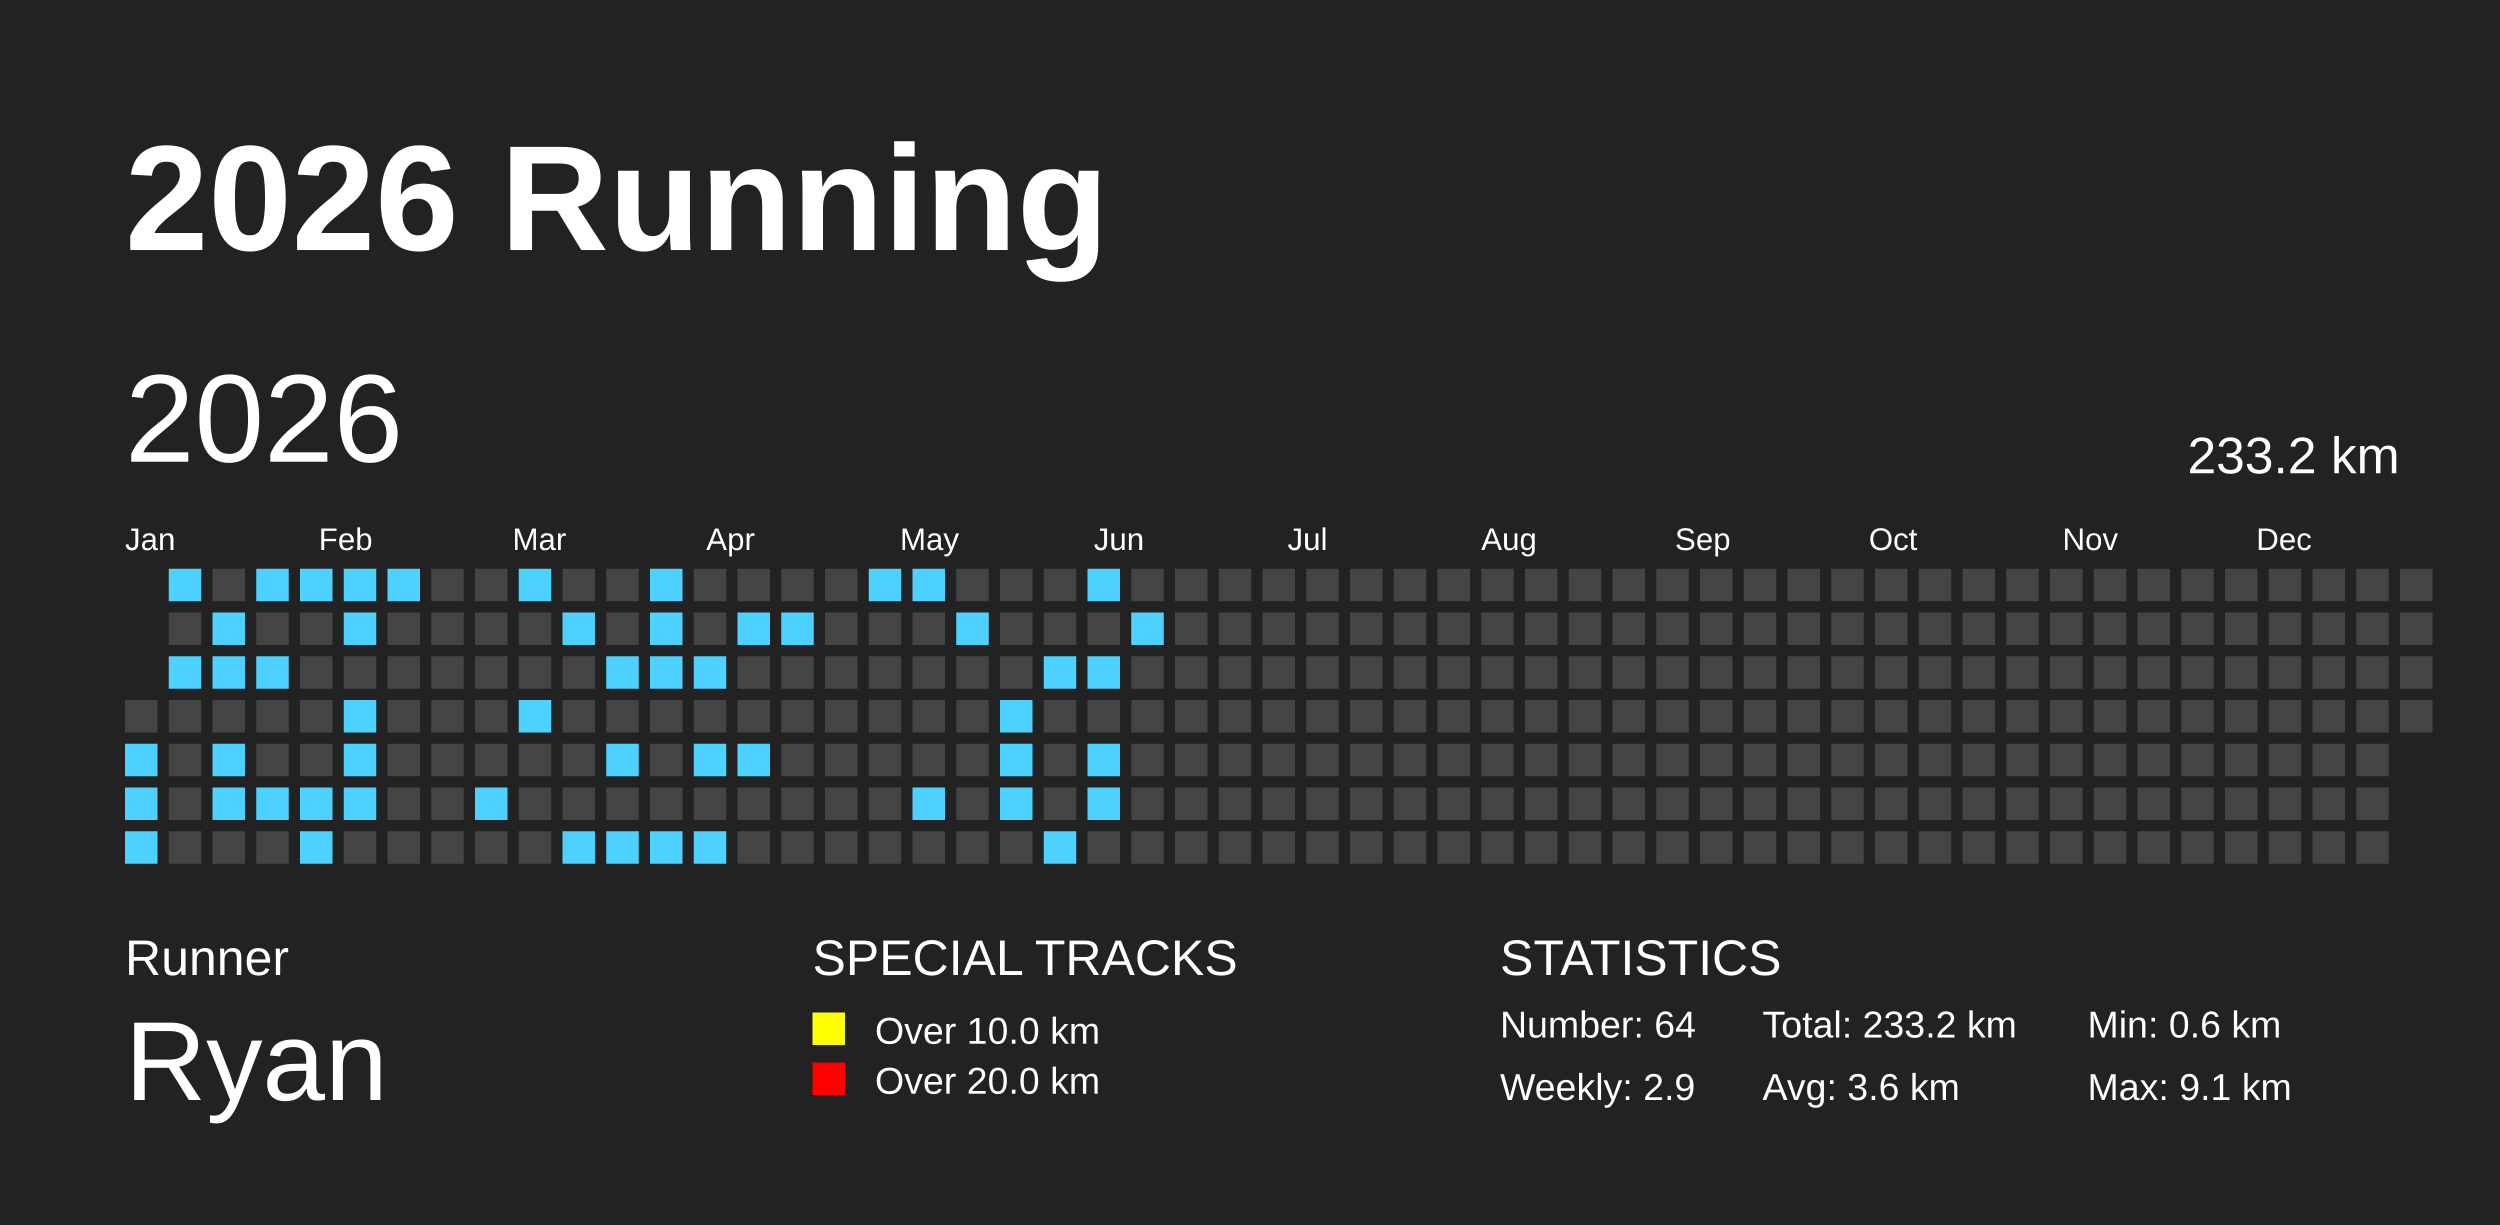
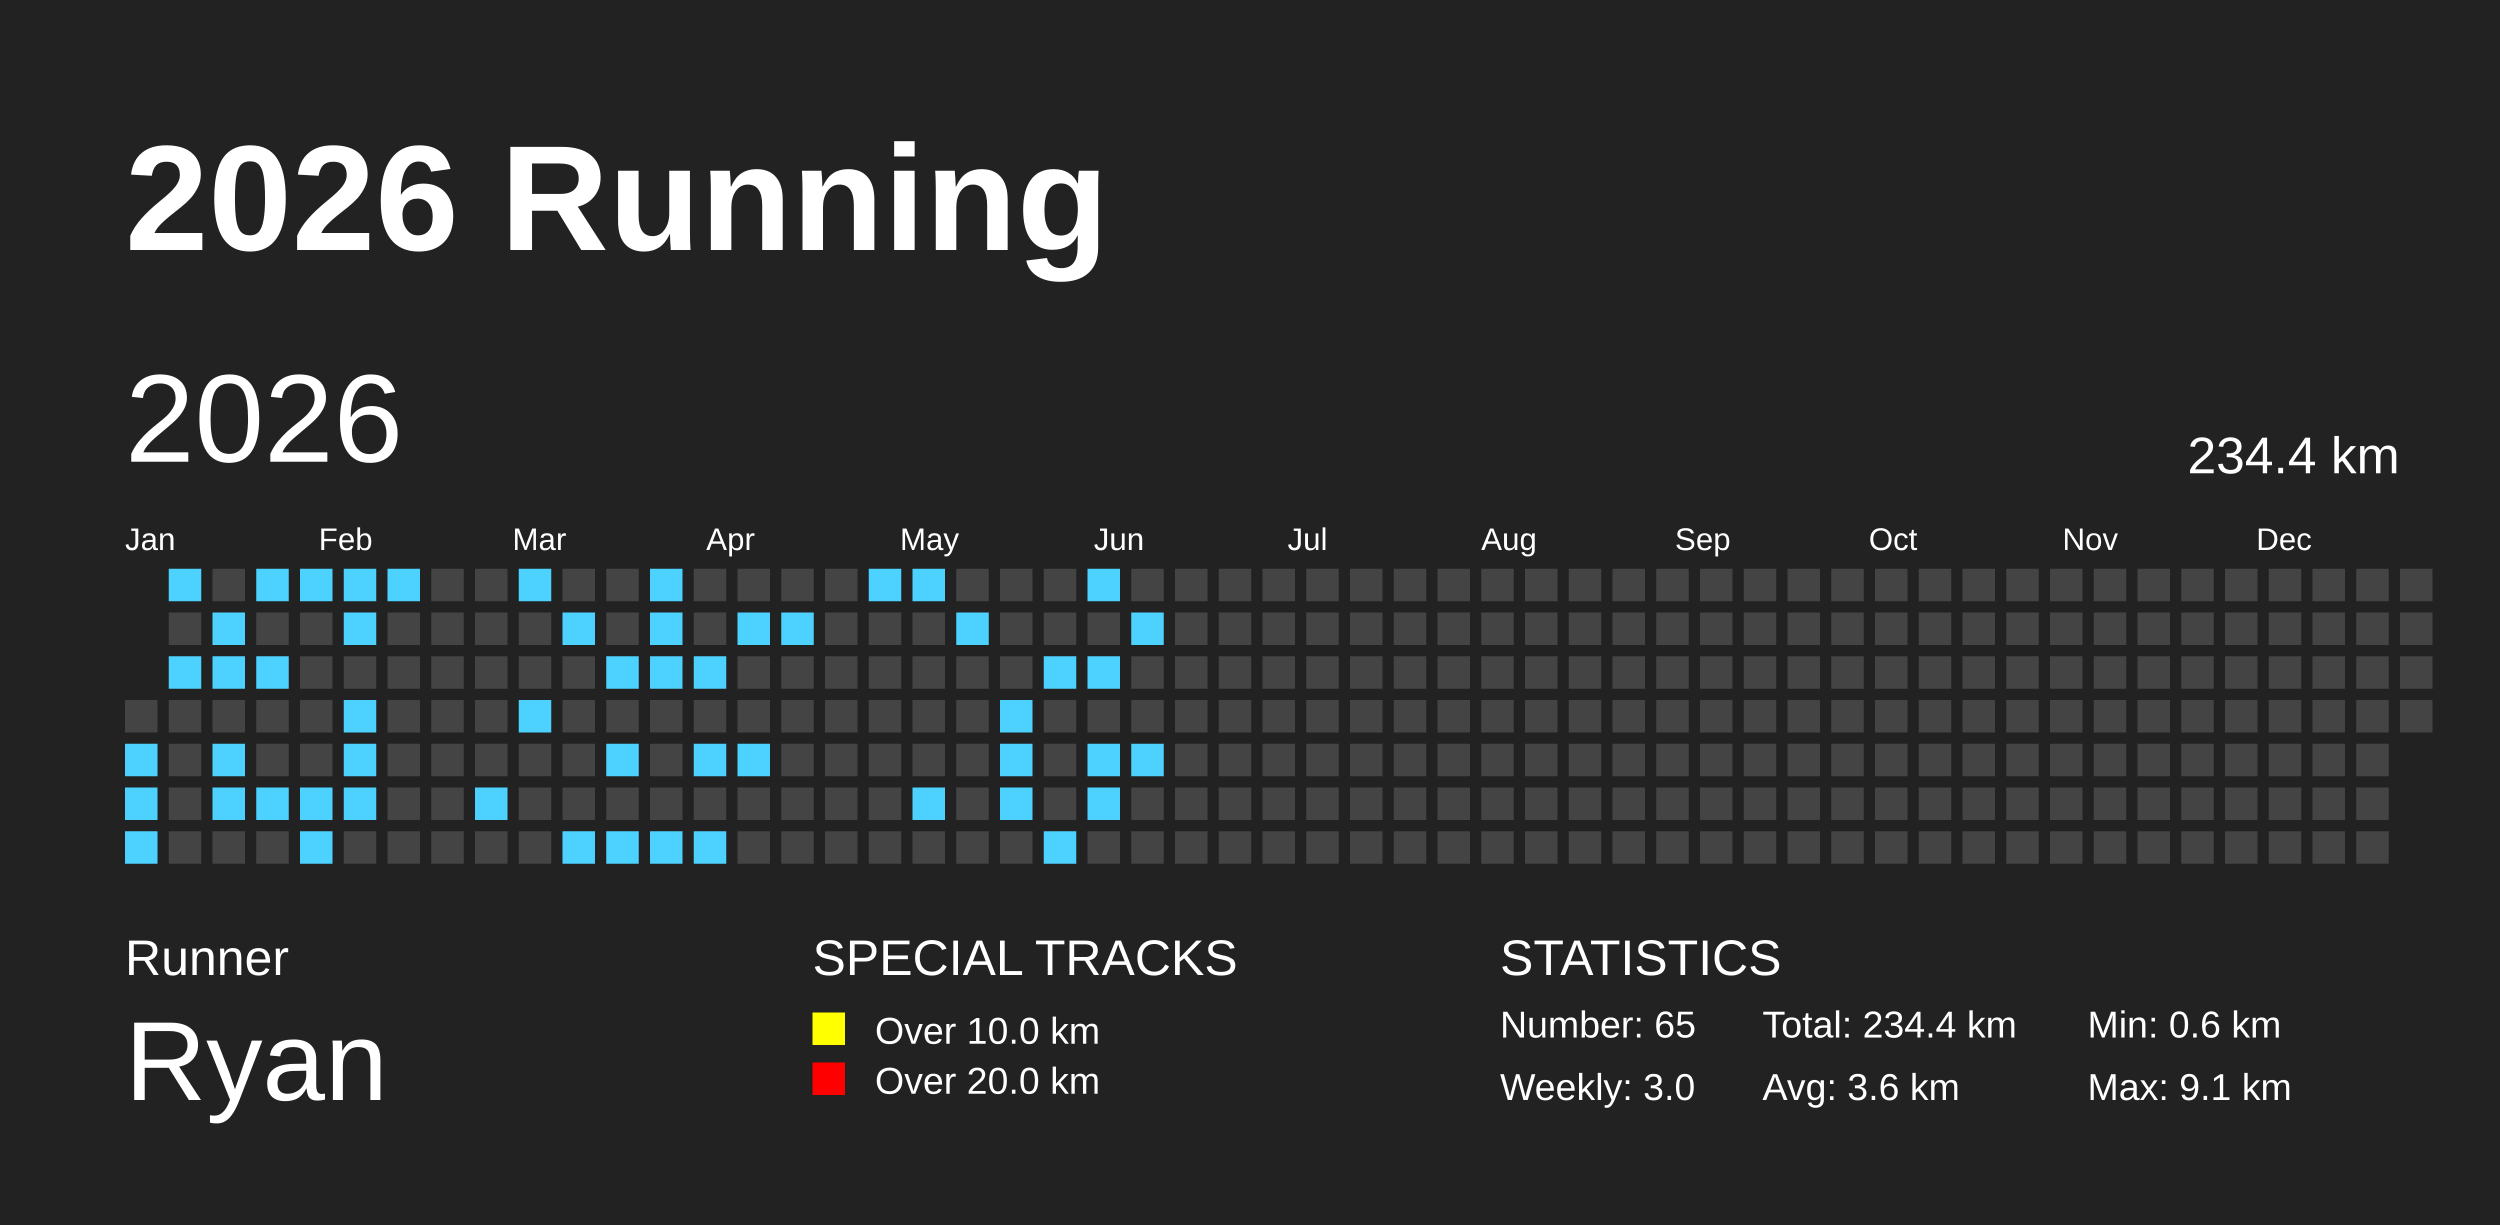
<svg xmlns="http://www.w3.org/2000/svg" baseProfile="full" height="98mm" version="1.1" viewBox="0,0,200,98" width="200mm">
  <defs />
  <rect fill="#222222" height="98" width="200" x="0" y="0" />
  <text fill="#FFFFFF" style="font-size:12px; font-family:Arial; font-weight:bold;" x="10" y="20">2026 Running</text>
  <text fill="#FFFFFF" style="font-size:4px; font-family:Arial" x="10" y="78">Runner</text>
  <text fill="#FFFFFF" style="font-size:9px; font-family:Arial" x="10" y="88">Ryan</text>
  <text fill="#FFFFFF" style="font-size:4px; font-family:Arial" x="65" y="78">SPECIAL TRACKS</text>
  <rect fill="yellow" height="2.6" width="2.6" x="65" y="81" />
  <text fill="#FFFFFF" style="font-size:3px; font-family:Arial" x="70" y="83.5">Over 10.0 km</text>
  <rect fill="red" height="2.6" width="2.6" x="65" y="85" />
  <text fill="#FFFFFF" style="font-size:3px; font-family:Arial" x="70" y="87.5">Over 20.0 km</text>
  <text fill="#FFFFFF" style="font-size:4px; font-family:Arial" x="120" y="78">STATISTICS</text>
-   <text fill="#FFFFFF" style="font-size:3px; font-family:Arial" x="120" y="83">Number: 64</text>
-   <text fill="#FFFFFF" style="font-size:3px; font-family:Arial" x="120" y="88">Weekly: 2.9</text>
-   <text fill="#FFFFFF" style="font-size:3px; font-family:Arial" x="141" y="83">Total: 233.2 km</text>
+   <text fill="#FFFFFF" style="font-size:3px; font-family:Arial" x="120" y="83">Number: 65</text>
+   <text fill="#FFFFFF" style="font-size:3px; font-family:Arial" x="120" y="88">Weekly: 3.0</text>
+   <text fill="#FFFFFF" style="font-size:3px; font-family:Arial" x="141" y="83">Total: 234.4 km</text>
  <text fill="#FFFFFF" style="font-size:3px; font-family:Arial" x="141" y="88">Avg: 3.6 km</text>
  <text fill="#FFFFFF" style="font-size:3px; font-family:Arial" x="167" y="83">Min: 0.6 km</text>
  <text fill="#FFFFFF" style="font-size:3px; font-family:Arial" x="167" y="88">Max: 9.1 km</text>
  <text dominant-baseline="hanging" fill="#FFFFFF" style="font-size:10.0px; font-family:Arial;" x="10" y="30">2026</text>
-   <text dominant-baseline="hanging" fill="#FFFFFF" style="font-size:4.125px; font-family:Arial;" x="175" y="35">233.2 km</text>
+   <text dominant-baseline="hanging" fill="#FFFFFF" style="font-size:4.125px; font-family:Arial;" x="175" y="35">234.4 km</text>
  <text fill="#FFFFFF" style="font-size:2.5px; font-family:Arial" x="10.0" y="44">Jan</text>
  <text fill="#FFFFFF" style="font-size:2.5px; font-family:Arial" x="25.5" y="44">Feb</text>
  <text fill="#FFFFFF" style="font-size:2.5px; font-family:Arial" x="41.0" y="44">Mar</text>
  <text fill="#FFFFFF" style="font-size:2.5px; font-family:Arial" x="56.5" y="44">Apr</text>
  <text fill="#FFFFFF" style="font-size:2.5px; font-family:Arial" x="72.0" y="44">May</text>
  <text fill="#FFFFFF" style="font-size:2.5px; font-family:Arial" x="87.5" y="44">Jun</text>
  <text fill="#FFFFFF" style="font-size:2.5px; font-family:Arial" x="103.0" y="44">Jul</text>
  <text fill="#FFFFFF" style="font-size:2.5px; font-family:Arial" x="118.5" y="44">Aug</text>
  <text fill="#FFFFFF" style="font-size:2.5px; font-family:Arial" x="134.0" y="44">Sep</text>
  <text fill="#FFFFFF" style="font-size:2.5px; font-family:Arial" x="149.5" y="44">Oct</text>
  <text fill="#FFFFFF" style="font-size:2.5px; font-family:Arial" x="165.0" y="44">Nov</text>
  <text fill="#FFFFFF" style="font-size:2.5px; font-family:Arial" x="180.5" y="44">Dec</text>
  <rect fill="#444444" height="2.6" width="2.6" x="10.0" y="56.0" />
  <rect fill="#4DD2FF" height="2.6" width="2.6" x="10.0" y="59.5" />
  <rect fill="#4DD2FF" height="2.6" width="2.6" x="10.0" y="63.0" />
  <rect fill="#4DD2FF" height="2.6" width="2.6" x="10.0" y="66.5" />
  <rect fill="#4DD2FF" height="2.6" width="2.6" x="13.5" y="45.5" />
  <rect fill="#444444" height="2.6" width="2.6" x="13.5" y="49.0" />
  <rect fill="#4DD2FF" height="2.6" width="2.6" x="13.5" y="52.5" />
  <rect fill="#444444" height="2.6" width="2.6" x="13.5" y="56.0" />
  <rect fill="#444444" height="2.6" width="2.6" x="13.5" y="59.5" />
  <rect fill="#444444" height="2.6" width="2.6" x="13.5" y="63.0" />
  <rect fill="#444444" height="2.6" width="2.6" x="13.5" y="66.5" />
  <rect fill="#444444" height="2.6" width="2.6" x="17.0" y="45.5" />
  <rect fill="#4DD2FF" height="2.6" width="2.6" x="17.0" y="49.0" />
  <rect fill="#4DD2FF" height="2.6" width="2.6" x="17.0" y="52.5" />
  <rect fill="#444444" height="2.6" width="2.6" x="17.0" y="56.0" />
  <rect fill="#4DD2FF" height="2.6" width="2.6" x="17.0" y="59.5" />
  <rect fill="#4DD2FF" height="2.6" width="2.6" x="17.0" y="63.0" />
  <rect fill="#444444" height="2.6" width="2.6" x="17.0" y="66.5" />
  <rect fill="#4DD2FF" height="2.6" width="2.6" x="20.5" y="45.5" />
  <rect fill="#444444" height="2.6" width="2.6" x="20.5" y="49.0" />
  <rect fill="#4DD2FF" height="2.6" width="2.6" x="20.5" y="52.5" />
  <rect fill="#444444" height="2.6" width="2.6" x="20.5" y="56.0" />
  <rect fill="#444444" height="2.6" width="2.6" x="20.5" y="59.5" />
  <rect fill="#4DD2FF" height="2.6" width="2.6" x="20.5" y="63.0" />
  <rect fill="#444444" height="2.6" width="2.6" x="20.5" y="66.5" />
  <rect fill="#4DD2FF" height="2.6" width="2.6" x="24.0" y="45.5" />
  <rect fill="#444444" height="2.6" width="2.6" x="24.0" y="49.0" />
  <rect fill="#444444" height="2.6" width="2.6" x="24.0" y="52.5" />
  <rect fill="#444444" height="2.6" width="2.6" x="24.0" y="56.0" />
  <rect fill="#444444" height="2.6" width="2.6" x="24.0" y="59.5" />
  <rect fill="#4DD2FF" height="2.6" width="2.6" x="24.0" y="63.0" />
  <rect fill="#4DD2FF" height="2.6" width="2.6" x="24.0" y="66.5" />
  <rect fill="#4DD2FF" height="2.6" width="2.6" x="27.5" y="45.5" />
  <rect fill="#4DD2FF" height="2.6" width="2.6" x="27.5" y="49.0" />
  <rect fill="#444444" height="2.6" width="2.6" x="27.5" y="52.5" />
  <rect fill="#4DD2FF" height="2.6" width="2.6" x="27.5" y="56.0" />
  <rect fill="#4DD2FF" height="2.6" width="2.6" x="27.5" y="59.5" />
  <rect fill="#4DD2FF" height="2.6" width="2.6" x="27.5" y="63.0" />
  <rect fill="#444444" height="2.6" width="2.6" x="27.5" y="66.5" />
  <rect fill="#4DD2FF" height="2.6" width="2.6" x="31.0" y="45.5" />
  <rect fill="#444444" height="2.6" width="2.6" x="31.0" y="49.0" />
  <rect fill="#444444" height="2.6" width="2.6" x="31.0" y="52.5" />
  <rect fill="#444444" height="2.6" width="2.6" x="31.0" y="56.0" />
  <rect fill="#444444" height="2.6" width="2.6" x="31.0" y="59.5" />
  <rect fill="#444444" height="2.6" width="2.6" x="31.0" y="63.0" />
  <rect fill="#444444" height="2.6" width="2.6" x="31.0" y="66.5" />
  <rect fill="#444444" height="2.6" width="2.6" x="34.5" y="45.5" />
  <rect fill="#444444" height="2.6" width="2.6" x="34.5" y="49.0" />
  <rect fill="#444444" height="2.6" width="2.6" x="34.5" y="52.5" />
  <rect fill="#444444" height="2.6" width="2.6" x="34.5" y="56.0" />
  <rect fill="#444444" height="2.6" width="2.6" x="34.5" y="59.5" />
  <rect fill="#444444" height="2.6" width="2.6" x="34.5" y="63.0" />
  <rect fill="#444444" height="2.6" width="2.6" x="34.5" y="66.5" />
  <rect fill="#444444" height="2.6" width="2.6" x="38.0" y="45.5" />
  <rect fill="#444444" height="2.6" width="2.6" x="38.0" y="49.0" />
  <rect fill="#444444" height="2.6" width="2.6" x="38.0" y="52.5" />
  <rect fill="#444444" height="2.6" width="2.6" x="38.0" y="56.0" />
  <rect fill="#444444" height="2.6" width="2.6" x="38.0" y="59.5" />
  <rect fill="#4DD2FF" height="2.6" width="2.6" x="38.0" y="63.0" />
  <rect fill="#444444" height="2.6" width="2.6" x="38.0" y="66.5" />
  <rect fill="#4DD2FF" height="2.6" width="2.6" x="41.5" y="45.5" />
  <rect fill="#444444" height="2.6" width="2.6" x="41.5" y="49.0" />
  <rect fill="#444444" height="2.6" width="2.6" x="41.5" y="52.5" />
  <rect fill="#4DD2FF" height="2.6" width="2.6" x="41.5" y="56.0" />
  <rect fill="#444444" height="2.6" width="2.6" x="41.5" y="59.5" />
  <rect fill="#444444" height="2.6" width="2.6" x="41.5" y="63.0" />
  <rect fill="#444444" height="2.6" width="2.6" x="41.5" y="66.5" />
  <rect fill="#444444" height="2.6" width="2.6" x="45.0" y="45.5" />
  <rect fill="#4DD2FF" height="2.6" width="2.6" x="45.0" y="49.0" />
  <rect fill="#444444" height="2.6" width="2.6" x="45.0" y="52.5" />
  <rect fill="#444444" height="2.6" width="2.6" x="45.0" y="56.0" />
  <rect fill="#444444" height="2.6" width="2.6" x="45.0" y="59.5" />
  <rect fill="#444444" height="2.6" width="2.6" x="45.0" y="63.0" />
  <rect fill="#4DD2FF" height="2.6" width="2.6" x="45.0" y="66.5" />
  <rect fill="#444444" height="2.6" width="2.6" x="48.5" y="45.5" />
  <rect fill="#444444" height="2.6" width="2.6" x="48.5" y="49.0" />
  <rect fill="#4DD2FF" height="2.6" width="2.6" x="48.5" y="52.5" />
  <rect fill="#444444" height="2.6" width="2.6" x="48.5" y="56.0" />
  <rect fill="#4DD2FF" height="2.6" width="2.6" x="48.5" y="59.5" />
  <rect fill="#444444" height="2.6" width="2.6" x="48.5" y="63.0" />
  <rect fill="#4DD2FF" height="2.6" width="2.6" x="48.5" y="66.5" />
  <rect fill="#4DD2FF" height="2.6" width="2.6" x="52.0" y="45.5" />
  <rect fill="#4DD2FF" height="2.6" width="2.6" x="52.0" y="49.0" />
  <rect fill="#4DD2FF" height="2.6" width="2.6" x="52.0" y="52.5" />
  <rect fill="#444444" height="2.6" width="2.6" x="52.0" y="56.0" />
  <rect fill="#444444" height="2.6" width="2.6" x="52.0" y="59.5" />
  <rect fill="#444444" height="2.6" width="2.6" x="52.0" y="63.0" />
  <rect fill="#4DD2FF" height="2.6" width="2.6" x="52.0" y="66.5" />
  <rect fill="#444444" height="2.6" width="2.6" x="55.5" y="45.5" />
  <rect fill="#444444" height="2.6" width="2.6" x="55.5" y="49.0" />
  <rect fill="#4DD2FF" height="2.6" width="2.6" x="55.5" y="52.5" />
  <rect fill="#444444" height="2.6" width="2.6" x="55.5" y="56.0" />
  <rect fill="#4DD2FF" height="2.6" width="2.6" x="55.5" y="59.5" />
  <rect fill="#444444" height="2.6" width="2.6" x="55.5" y="63.0" />
  <rect fill="#4DD2FF" height="2.6" width="2.6" x="55.5" y="66.5" />
  <rect fill="#444444" height="2.6" width="2.6" x="59.0" y="45.5" />
  <rect fill="#4DD2FF" height="2.6" width="2.6" x="59.0" y="49.0" />
  <rect fill="#444444" height="2.6" width="2.6" x="59.0" y="52.5" />
  <rect fill="#444444" height="2.6" width="2.6" x="59.0" y="56.0" />
  <rect fill="#4DD2FF" height="2.6" width="2.6" x="59.0" y="59.5" />
  <rect fill="#444444" height="2.6" width="2.6" x="59.0" y="63.0" />
  <rect fill="#444444" height="2.6" width="2.6" x="59.0" y="66.5" />
  <rect fill="#444444" height="2.6" width="2.6" x="62.5" y="45.5" />
  <rect fill="#4DD2FF" height="2.6" width="2.6" x="62.5" y="49.0" />
  <rect fill="#444444" height="2.6" width="2.6" x="62.5" y="52.5" />
  <rect fill="#444444" height="2.6" width="2.6" x="62.5" y="56.0" />
  <rect fill="#444444" height="2.6" width="2.6" x="62.5" y="59.5" />
  <rect fill="#444444" height="2.6" width="2.6" x="62.5" y="63.0" />
  <rect fill="#444444" height="2.6" width="2.6" x="62.5" y="66.5" />
  <rect fill="#444444" height="2.6" width="2.6" x="66.0" y="45.5" />
  <rect fill="#444444" height="2.6" width="2.6" x="66.0" y="49.0" />
  <rect fill="#444444" height="2.6" width="2.6" x="66.0" y="52.5" />
  <rect fill="#444444" height="2.6" width="2.6" x="66.0" y="56.0" />
  <rect fill="#444444" height="2.6" width="2.6" x="66.0" y="59.5" />
  <rect fill="#444444" height="2.6" width="2.6" x="66.0" y="63.0" />
  <rect fill="#444444" height="2.6" width="2.6" x="66.0" y="66.5" />
  <rect fill="#4DD2FF" height="2.6" width="2.6" x="69.5" y="45.5" />
  <rect fill="#444444" height="2.6" width="2.6" x="69.5" y="49.0" />
  <rect fill="#444444" height="2.6" width="2.6" x="69.5" y="52.5" />
  <rect fill="#444444" height="2.6" width="2.6" x="69.5" y="56.0" />
  <rect fill="#444444" height="2.6" width="2.6" x="69.5" y="59.5" />
  <rect fill="#444444" height="2.6" width="2.6" x="69.5" y="63.0" />
  <rect fill="#444444" height="2.6" width="2.6" x="69.5" y="66.5" />
  <rect fill="#4DD2FF" height="2.6" width="2.6" x="73.0" y="45.5" />
  <rect fill="#444444" height="2.6" width="2.6" x="73.0" y="49.0" />
  <rect fill="#444444" height="2.6" width="2.6" x="73.0" y="52.5" />
  <rect fill="#444444" height="2.6" width="2.6" x="73.0" y="56.0" />
  <rect fill="#444444" height="2.6" width="2.6" x="73.0" y="59.5" />
  <rect fill="#4DD2FF" height="2.6" width="2.6" x="73.0" y="63.0" />
  <rect fill="#444444" height="2.6" width="2.6" x="73.0" y="66.5" />
  <rect fill="#444444" height="2.6" width="2.6" x="76.5" y="45.5" />
  <rect fill="#4DD2FF" height="2.6" width="2.6" x="76.5" y="49.0" />
  <rect fill="#444444" height="2.6" width="2.6" x="76.5" y="52.5" />
  <rect fill="#444444" height="2.6" width="2.6" x="76.5" y="56.0" />
  <rect fill="#444444" height="2.6" width="2.6" x="76.5" y="59.5" />
  <rect fill="#444444" height="2.6" width="2.6" x="76.5" y="63.0" />
  <rect fill="#444444" height="2.6" width="2.6" x="76.5" y="66.5" />
  <rect fill="#444444" height="2.6" width="2.6" x="80.0" y="45.5" />
  <rect fill="#444444" height="2.6" width="2.6" x="80.0" y="49.0" />
  <rect fill="#444444" height="2.6" width="2.6" x="80.0" y="52.5" />
  <rect fill="#4DD2FF" height="2.6" width="2.6" x="80.0" y="56.0" />
  <rect fill="#4DD2FF" height="2.6" width="2.6" x="80.0" y="59.5" />
  <rect fill="#4DD2FF" height="2.6" width="2.6" x="80.0" y="63.0" />
  <rect fill="#444444" height="2.6" width="2.6" x="80.0" y="66.5" />
  <rect fill="#444444" height="2.6" width="2.6" x="83.5" y="45.5" />
  <rect fill="#444444" height="2.6" width="2.6" x="83.5" y="49.0" />
  <rect fill="#4DD2FF" height="2.6" width="2.6" x="83.5" y="52.5" />
  <rect fill="#444444" height="2.6" width="2.6" x="83.5" y="56.0" />
  <rect fill="#444444" height="2.6" width="2.6" x="83.5" y="59.5" />
  <rect fill="#444444" height="2.6" width="2.6" x="83.5" y="63.0" />
  <rect fill="#4DD2FF" height="2.6" width="2.6" x="83.5" y="66.5" />
  <rect fill="#4DD2FF" height="2.6" width="2.6" x="87.0" y="45.5" />
  <rect fill="#444444" height="2.6" width="2.6" x="87.0" y="49.0" />
  <rect fill="#4DD2FF" height="2.6" width="2.6" x="87.0" y="52.5" />
  <rect fill="#444444" height="2.6" width="2.6" x="87.0" y="56.0" />
  <rect fill="#4DD2FF" height="2.6" width="2.6" x="87.0" y="59.5" />
  <rect fill="#4DD2FF" height="2.6" width="2.6" x="87.0" y="63.0" />
  <rect fill="#444444" height="2.6" width="2.6" x="87.0" y="66.5" />
  <rect fill="#444444" height="2.6" width="2.6" x="90.5" y="45.5" />
  <rect fill="#4DD2FF" height="2.6" width="2.6" x="90.5" y="49.0" />
  <rect fill="#444444" height="2.6" width="2.6" x="90.5" y="52.5" />
  <rect fill="#444444" height="2.6" width="2.6" x="90.5" y="56.0" />
-   <rect fill="#444444" height="2.6" width="2.6" x="90.5" y="59.5" />
+   <rect fill="#4DD2FF" height="2.6" width="2.6" x="90.5" y="59.5" />
  <rect fill="#444444" height="2.6" width="2.6" x="90.5" y="63.0" />
  <rect fill="#444444" height="2.6" width="2.6" x="90.5" y="66.5" />
  <rect fill="#444444" height="2.6" width="2.6" x="94.0" y="45.5" />
  <rect fill="#444444" height="2.6" width="2.6" x="94.0" y="49.0" />
  <rect fill="#444444" height="2.6" width="2.6" x="94.0" y="52.5" />
  <rect fill="#444444" height="2.6" width="2.6" x="94.0" y="56.0" />
  <rect fill="#444444" height="2.6" width="2.6" x="94.0" y="59.5" />
  <rect fill="#444444" height="2.6" width="2.6" x="94.0" y="63.0" />
  <rect fill="#444444" height="2.6" width="2.6" x="94.0" y="66.5" />
  <rect fill="#444444" height="2.6" width="2.6" x="97.5" y="45.5" />
  <rect fill="#444444" height="2.6" width="2.6" x="97.5" y="49.0" />
  <rect fill="#444444" height="2.6" width="2.6" x="97.5" y="52.5" />
  <rect fill="#444444" height="2.6" width="2.6" x="97.5" y="56.0" />
  <rect fill="#444444" height="2.6" width="2.6" x="97.5" y="59.5" />
  <rect fill="#444444" height="2.6" width="2.6" x="97.5" y="63.0" />
  <rect fill="#444444" height="2.6" width="2.6" x="97.5" y="66.5" />
  <rect fill="#444444" height="2.6" width="2.6" x="101.0" y="45.5" />
  <rect fill="#444444" height="2.6" width="2.6" x="101.0" y="49.0" />
  <rect fill="#444444" height="2.6" width="2.6" x="101.0" y="52.5" />
  <rect fill="#444444" height="2.6" width="2.6" x="101.0" y="56.0" />
  <rect fill="#444444" height="2.6" width="2.6" x="101.0" y="59.5" />
  <rect fill="#444444" height="2.6" width="2.6" x="101.0" y="63.0" />
  <rect fill="#444444" height="2.6" width="2.6" x="101.0" y="66.5" />
  <rect fill="#444444" height="2.6" width="2.6" x="104.5" y="45.5" />
  <rect fill="#444444" height="2.6" width="2.6" x="104.5" y="49.0" />
  <rect fill="#444444" height="2.6" width="2.6" x="104.5" y="52.5" />
  <rect fill="#444444" height="2.6" width="2.6" x="104.5" y="56.0" />
  <rect fill="#444444" height="2.6" width="2.6" x="104.5" y="59.5" />
  <rect fill="#444444" height="2.6" width="2.6" x="104.5" y="63.0" />
  <rect fill="#444444" height="2.6" width="2.6" x="104.5" y="66.5" />
  <rect fill="#444444" height="2.6" width="2.6" x="108.0" y="45.5" />
  <rect fill="#444444" height="2.6" width="2.6" x="108.0" y="49.0" />
  <rect fill="#444444" height="2.6" width="2.6" x="108.0" y="52.5" />
  <rect fill="#444444" height="2.6" width="2.6" x="108.0" y="56.0" />
  <rect fill="#444444" height="2.6" width="2.6" x="108.0" y="59.5" />
  <rect fill="#444444" height="2.6" width="2.6" x="108.0" y="63.0" />
  <rect fill="#444444" height="2.6" width="2.6" x="108.0" y="66.5" />
  <rect fill="#444444" height="2.6" width="2.6" x="111.5" y="45.5" />
  <rect fill="#444444" height="2.6" width="2.6" x="111.5" y="49.0" />
  <rect fill="#444444" height="2.6" width="2.6" x="111.5" y="52.5" />
  <rect fill="#444444" height="2.6" width="2.6" x="111.5" y="56.0" />
  <rect fill="#444444" height="2.6" width="2.6" x="111.5" y="59.5" />
  <rect fill="#444444" height="2.6" width="2.6" x="111.5" y="63.0" />
  <rect fill="#444444" height="2.6" width="2.6" x="111.5" y="66.5" />
  <rect fill="#444444" height="2.6" width="2.6" x="115.0" y="45.5" />
  <rect fill="#444444" height="2.6" width="2.6" x="115.0" y="49.0" />
  <rect fill="#444444" height="2.6" width="2.6" x="115.0" y="52.5" />
  <rect fill="#444444" height="2.6" width="2.6" x="115.0" y="56.0" />
  <rect fill="#444444" height="2.6" width="2.6" x="115.0" y="59.5" />
  <rect fill="#444444" height="2.6" width="2.6" x="115.0" y="63.0" />
  <rect fill="#444444" height="2.6" width="2.6" x="115.0" y="66.5" />
  <rect fill="#444444" height="2.6" width="2.6" x="118.5" y="45.5" />
  <rect fill="#444444" height="2.6" width="2.6" x="118.5" y="49.0" />
  <rect fill="#444444" height="2.6" width="2.6" x="118.5" y="52.5" />
  <rect fill="#444444" height="2.6" width="2.6" x="118.5" y="56.0" />
  <rect fill="#444444" height="2.6" width="2.6" x="118.5" y="59.5" />
  <rect fill="#444444" height="2.6" width="2.6" x="118.5" y="63.0" />
  <rect fill="#444444" height="2.6" width="2.6" x="118.5" y="66.5" />
  <rect fill="#444444" height="2.6" width="2.6" x="122.0" y="45.5" />
  <rect fill="#444444" height="2.6" width="2.6" x="122.0" y="49.0" />
  <rect fill="#444444" height="2.6" width="2.6" x="122.0" y="52.5" />
  <rect fill="#444444" height="2.6" width="2.6" x="122.0" y="56.0" />
  <rect fill="#444444" height="2.6" width="2.6" x="122.0" y="59.5" />
  <rect fill="#444444" height="2.6" width="2.6" x="122.0" y="63.0" />
  <rect fill="#444444" height="2.6" width="2.6" x="122.0" y="66.5" />
  <rect fill="#444444" height="2.6" width="2.6" x="125.5" y="45.5" />
  <rect fill="#444444" height="2.6" width="2.6" x="125.5" y="49.0" />
  <rect fill="#444444" height="2.6" width="2.6" x="125.5" y="52.5" />
  <rect fill="#444444" height="2.6" width="2.6" x="125.5" y="56.0" />
  <rect fill="#444444" height="2.6" width="2.6" x="125.5" y="59.5" />
  <rect fill="#444444" height="2.6" width="2.6" x="125.5" y="63.0" />
  <rect fill="#444444" height="2.6" width="2.6" x="125.5" y="66.5" />
  <rect fill="#444444" height="2.6" width="2.6" x="129.0" y="45.5" />
  <rect fill="#444444" height="2.6" width="2.6" x="129.0" y="49.0" />
  <rect fill="#444444" height="2.6" width="2.6" x="129.0" y="52.5" />
  <rect fill="#444444" height="2.6" width="2.6" x="129.0" y="56.0" />
  <rect fill="#444444" height="2.6" width="2.6" x="129.0" y="59.5" />
  <rect fill="#444444" height="2.6" width="2.6" x="129.0" y="63.0" />
  <rect fill="#444444" height="2.6" width="2.6" x="129.0" y="66.5" />
  <rect fill="#444444" height="2.6" width="2.6" x="132.5" y="45.5" />
  <rect fill="#444444" height="2.6" width="2.6" x="132.5" y="49.0" />
  <rect fill="#444444" height="2.6" width="2.6" x="132.5" y="52.5" />
  <rect fill="#444444" height="2.6" width="2.6" x="132.5" y="56.0" />
  <rect fill="#444444" height="2.6" width="2.6" x="132.5" y="59.5" />
  <rect fill="#444444" height="2.6" width="2.6" x="132.5" y="63.0" />
  <rect fill="#444444" height="2.6" width="2.6" x="132.5" y="66.5" />
  <rect fill="#444444" height="2.6" width="2.6" x="136.0" y="45.5" />
  <rect fill="#444444" height="2.6" width="2.6" x="136.0" y="49.0" />
  <rect fill="#444444" height="2.6" width="2.6" x="136.0" y="52.5" />
  <rect fill="#444444" height="2.6" width="2.6" x="136.0" y="56.0" />
  <rect fill="#444444" height="2.6" width="2.6" x="136.0" y="59.5" />
  <rect fill="#444444" height="2.6" width="2.6" x="136.0" y="63.0" />
  <rect fill="#444444" height="2.6" width="2.6" x="136.0" y="66.5" />
  <rect fill="#444444" height="2.6" width="2.6" x="139.5" y="45.5" />
  <rect fill="#444444" height="2.6" width="2.6" x="139.5" y="49.0" />
  <rect fill="#444444" height="2.6" width="2.6" x="139.5" y="52.5" />
  <rect fill="#444444" height="2.6" width="2.6" x="139.5" y="56.0" />
  <rect fill="#444444" height="2.6" width="2.6" x="139.5" y="59.5" />
  <rect fill="#444444" height="2.6" width="2.6" x="139.5" y="63.0" />
  <rect fill="#444444" height="2.6" width="2.6" x="139.5" y="66.5" />
  <rect fill="#444444" height="2.6" width="2.6" x="143.0" y="45.5" />
  <rect fill="#444444" height="2.6" width="2.6" x="143.0" y="49.0" />
  <rect fill="#444444" height="2.6" width="2.6" x="143.0" y="52.5" />
  <rect fill="#444444" height="2.6" width="2.6" x="143.0" y="56.0" />
  <rect fill="#444444" height="2.6" width="2.6" x="143.0" y="59.5" />
  <rect fill="#444444" height="2.6" width="2.6" x="143.0" y="63.0" />
  <rect fill="#444444" height="2.6" width="2.6" x="143.0" y="66.5" />
  <rect fill="#444444" height="2.6" width="2.6" x="146.5" y="45.5" />
  <rect fill="#444444" height="2.6" width="2.6" x="146.5" y="49.0" />
  <rect fill="#444444" height="2.6" width="2.6" x="146.5" y="52.5" />
  <rect fill="#444444" height="2.6" width="2.6" x="146.5" y="56.0" />
  <rect fill="#444444" height="2.6" width="2.6" x="146.5" y="59.5" />
  <rect fill="#444444" height="2.6" width="2.6" x="146.5" y="63.0" />
  <rect fill="#444444" height="2.6" width="2.6" x="146.5" y="66.5" />
  <rect fill="#444444" height="2.6" width="2.6" x="150.0" y="45.5" />
  <rect fill="#444444" height="2.6" width="2.6" x="150.0" y="49.0" />
  <rect fill="#444444" height="2.6" width="2.6" x="150.0" y="52.5" />
  <rect fill="#444444" height="2.6" width="2.6" x="150.0" y="56.0" />
  <rect fill="#444444" height="2.6" width="2.6" x="150.0" y="59.5" />
  <rect fill="#444444" height="2.6" width="2.6" x="150.0" y="63.0" />
  <rect fill="#444444" height="2.6" width="2.6" x="150.0" y="66.5" />
  <rect fill="#444444" height="2.6" width="2.6" x="153.5" y="45.5" />
  <rect fill="#444444" height="2.6" width="2.6" x="153.5" y="49.0" />
  <rect fill="#444444" height="2.6" width="2.6" x="153.5" y="52.5" />
  <rect fill="#444444" height="2.6" width="2.6" x="153.5" y="56.0" />
  <rect fill="#444444" height="2.6" width="2.6" x="153.5" y="59.5" />
  <rect fill="#444444" height="2.6" width="2.6" x="153.5" y="63.0" />
  <rect fill="#444444" height="2.6" width="2.6" x="153.5" y="66.5" />
  <rect fill="#444444" height="2.6" width="2.6" x="157.0" y="45.5" />
  <rect fill="#444444" height="2.6" width="2.6" x="157.0" y="49.0" />
  <rect fill="#444444" height="2.6" width="2.6" x="157.0" y="52.5" />
  <rect fill="#444444" height="2.6" width="2.6" x="157.0" y="56.0" />
  <rect fill="#444444" height="2.6" width="2.6" x="157.0" y="59.5" />
  <rect fill="#444444" height="2.6" width="2.6" x="157.0" y="63.0" />
  <rect fill="#444444" height="2.6" width="2.6" x="157.0" y="66.5" />
  <rect fill="#444444" height="2.6" width="2.6" x="160.5" y="45.5" />
  <rect fill="#444444" height="2.6" width="2.6" x="160.5" y="49.0" />
  <rect fill="#444444" height="2.6" width="2.6" x="160.5" y="52.5" />
  <rect fill="#444444" height="2.6" width="2.6" x="160.5" y="56.0" />
  <rect fill="#444444" height="2.6" width="2.6" x="160.5" y="59.5" />
  <rect fill="#444444" height="2.6" width="2.6" x="160.5" y="63.0" />
  <rect fill="#444444" height="2.6" width="2.6" x="160.5" y="66.5" />
  <rect fill="#444444" height="2.6" width="2.6" x="164.0" y="45.5" />
  <rect fill="#444444" height="2.6" width="2.6" x="164.0" y="49.0" />
  <rect fill="#444444" height="2.6" width="2.6" x="164.0" y="52.5" />
  <rect fill="#444444" height="2.6" width="2.6" x="164.0" y="56.0" />
  <rect fill="#444444" height="2.6" width="2.6" x="164.0" y="59.5" />
  <rect fill="#444444" height="2.6" width="2.6" x="164.0" y="63.0" />
  <rect fill="#444444" height="2.6" width="2.6" x="164.0" y="66.5" />
  <rect fill="#444444" height="2.6" width="2.6" x="167.5" y="45.5" />
  <rect fill="#444444" height="2.6" width="2.6" x="167.5" y="49.0" />
  <rect fill="#444444" height="2.6" width="2.6" x="167.5" y="52.5" />
  <rect fill="#444444" height="2.6" width="2.6" x="167.5" y="56.0" />
  <rect fill="#444444" height="2.6" width="2.6" x="167.5" y="59.5" />
  <rect fill="#444444" height="2.6" width="2.6" x="167.5" y="63.0" />
  <rect fill="#444444" height="2.6" width="2.6" x="167.5" y="66.5" />
  <rect fill="#444444" height="2.6" width="2.6" x="171.0" y="45.5" />
  <rect fill="#444444" height="2.6" width="2.6" x="171.0" y="49.0" />
  <rect fill="#444444" height="2.6" width="2.6" x="171.0" y="52.5" />
  <rect fill="#444444" height="2.6" width="2.6" x="171.0" y="56.0" />
  <rect fill="#444444" height="2.6" width="2.6" x="171.0" y="59.5" />
  <rect fill="#444444" height="2.6" width="2.6" x="171.0" y="63.0" />
  <rect fill="#444444" height="2.6" width="2.6" x="171.0" y="66.5" />
  <rect fill="#444444" height="2.6" width="2.6" x="174.5" y="45.5" />
  <rect fill="#444444" height="2.6" width="2.6" x="174.5" y="49.0" />
  <rect fill="#444444" height="2.6" width="2.6" x="174.5" y="52.5" />
  <rect fill="#444444" height="2.6" width="2.6" x="174.5" y="56.0" />
  <rect fill="#444444" height="2.6" width="2.6" x="174.5" y="59.5" />
  <rect fill="#444444" height="2.6" width="2.6" x="174.5" y="63.0" />
  <rect fill="#444444" height="2.6" width="2.6" x="174.5" y="66.5" />
  <rect fill="#444444" height="2.6" width="2.6" x="178.0" y="45.5" />
  <rect fill="#444444" height="2.6" width="2.6" x="178.0" y="49.0" />
  <rect fill="#444444" height="2.6" width="2.6" x="178.0" y="52.5" />
  <rect fill="#444444" height="2.6" width="2.6" x="178.0" y="56.0" />
  <rect fill="#444444" height="2.6" width="2.6" x="178.0" y="59.5" />
  <rect fill="#444444" height="2.6" width="2.6" x="178.0" y="63.0" />
  <rect fill="#444444" height="2.6" width="2.6" x="178.0" y="66.5" />
  <rect fill="#444444" height="2.6" width="2.6" x="181.5" y="45.5" />
  <rect fill="#444444" height="2.6" width="2.6" x="181.5" y="49.0" />
  <rect fill="#444444" height="2.6" width="2.6" x="181.5" y="52.5" />
  <rect fill="#444444" height="2.6" width="2.6" x="181.5" y="56.0" />
  <rect fill="#444444" height="2.6" width="2.6" x="181.5" y="59.5" />
  <rect fill="#444444" height="2.6" width="2.6" x="181.5" y="63.0" />
  <rect fill="#444444" height="2.6" width="2.6" x="181.5" y="66.5" />
  <rect fill="#444444" height="2.6" width="2.6" x="185.0" y="45.5" />
  <rect fill="#444444" height="2.6" width="2.6" x="185.0" y="49.0" />
  <rect fill="#444444" height="2.6" width="2.6" x="185.0" y="52.5" />
  <rect fill="#444444" height="2.6" width="2.6" x="185.0" y="56.0" />
  <rect fill="#444444" height="2.6" width="2.6" x="185.0" y="59.5" />
  <rect fill="#444444" height="2.6" width="2.6" x="185.0" y="63.0" />
  <rect fill="#444444" height="2.6" width="2.6" x="185.0" y="66.5" />
  <rect fill="#444444" height="2.6" width="2.6" x="188.5" y="45.5" />
  <rect fill="#444444" height="2.6" width="2.6" x="188.5" y="49.0" />
  <rect fill="#444444" height="2.6" width="2.6" x="188.5" y="52.5" />
  <rect fill="#444444" height="2.6" width="2.6" x="188.5" y="56.0" />
  <rect fill="#444444" height="2.6" width="2.6" x="188.5" y="59.5" />
  <rect fill="#444444" height="2.6" width="2.6" x="188.5" y="63.0" />
  <rect fill="#444444" height="2.6" width="2.6" x="188.5" y="66.5" />
  <rect fill="#444444" height="2.6" width="2.6" x="192.0" y="45.5" />
  <rect fill="#444444" height="2.6" width="2.6" x="192.0" y="49.0" />
  <rect fill="#444444" height="2.6" width="2.6" x="192.0" y="52.5" />
  <rect fill="#444444" height="2.6" width="2.6" x="192.0" y="56.0" />
</svg>
